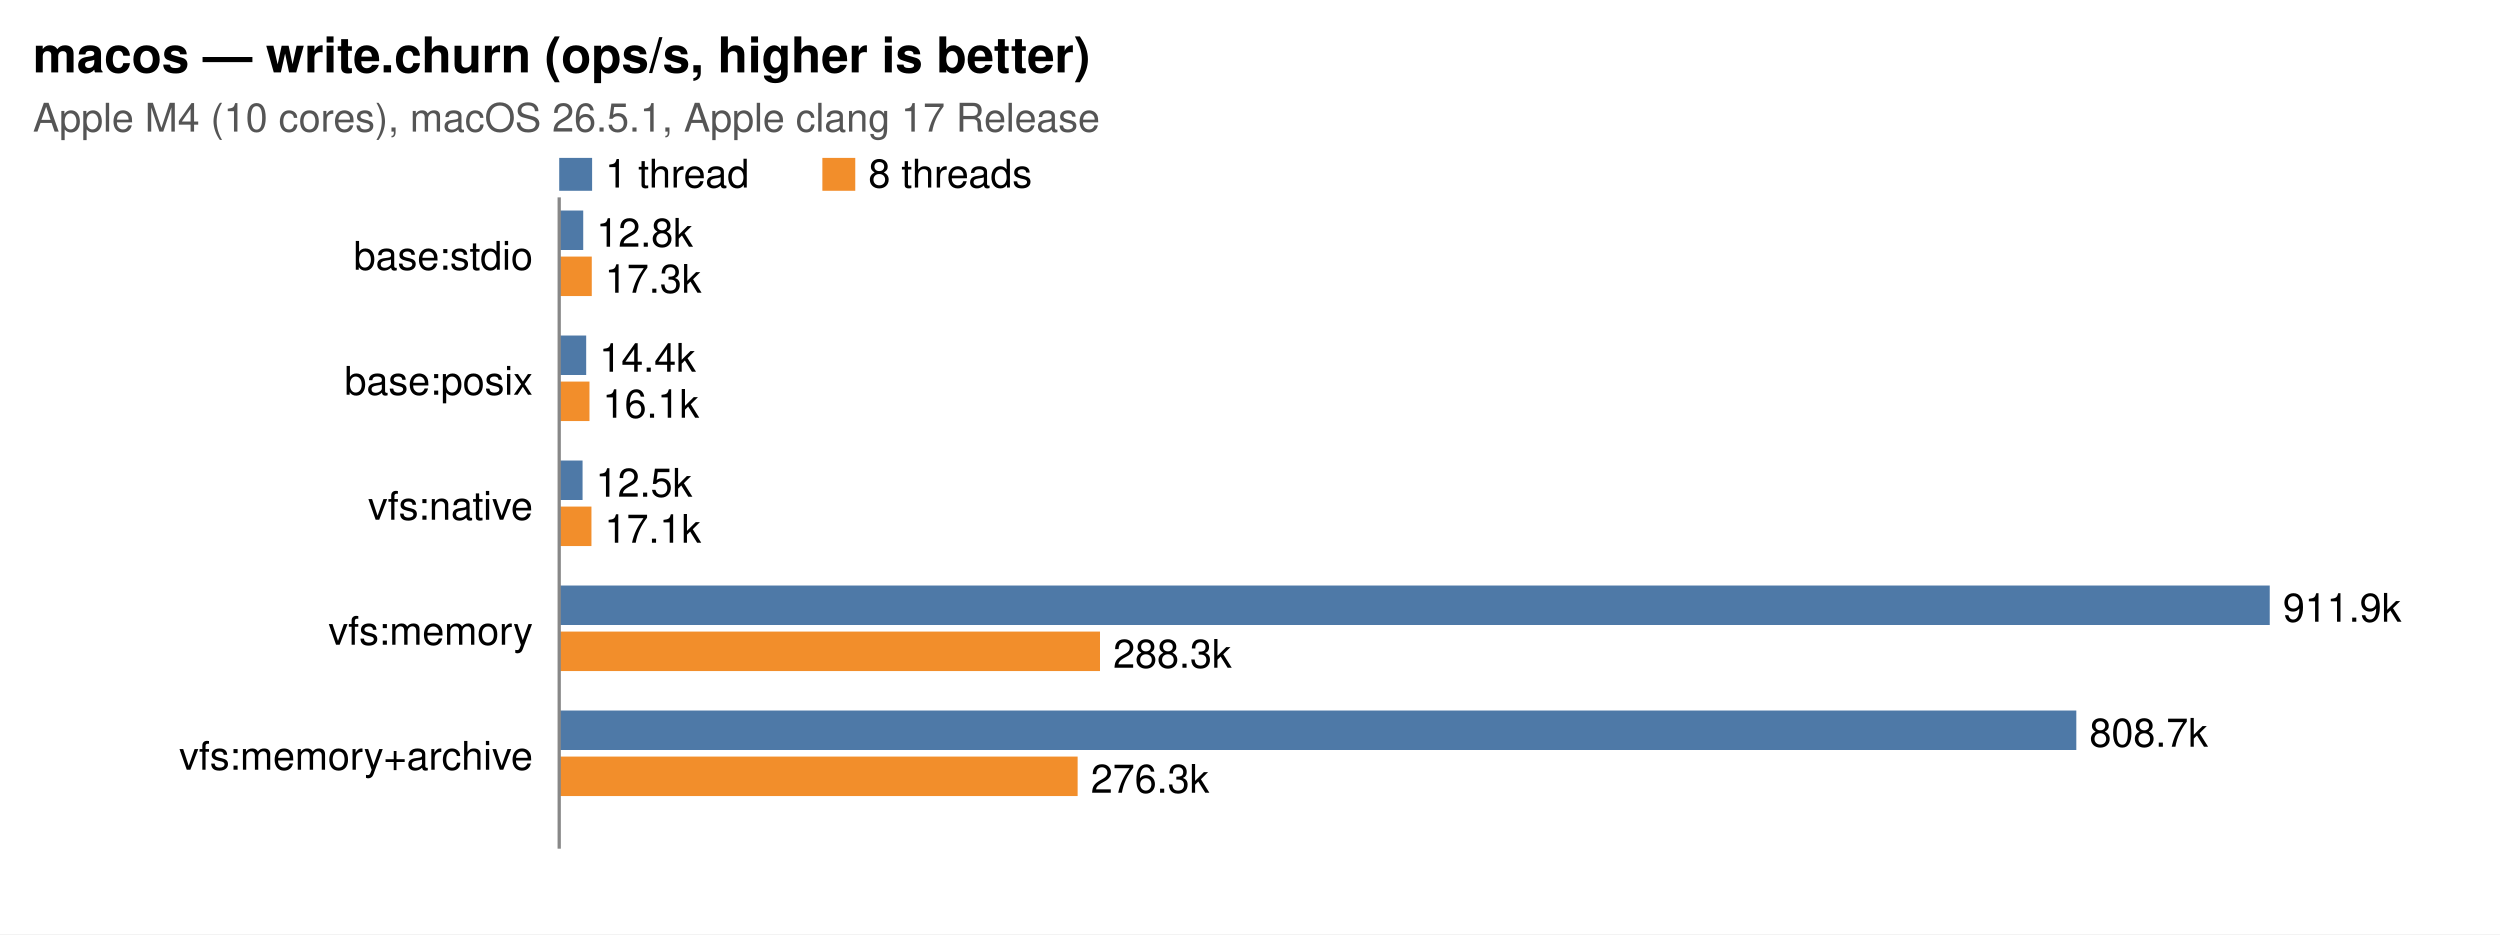
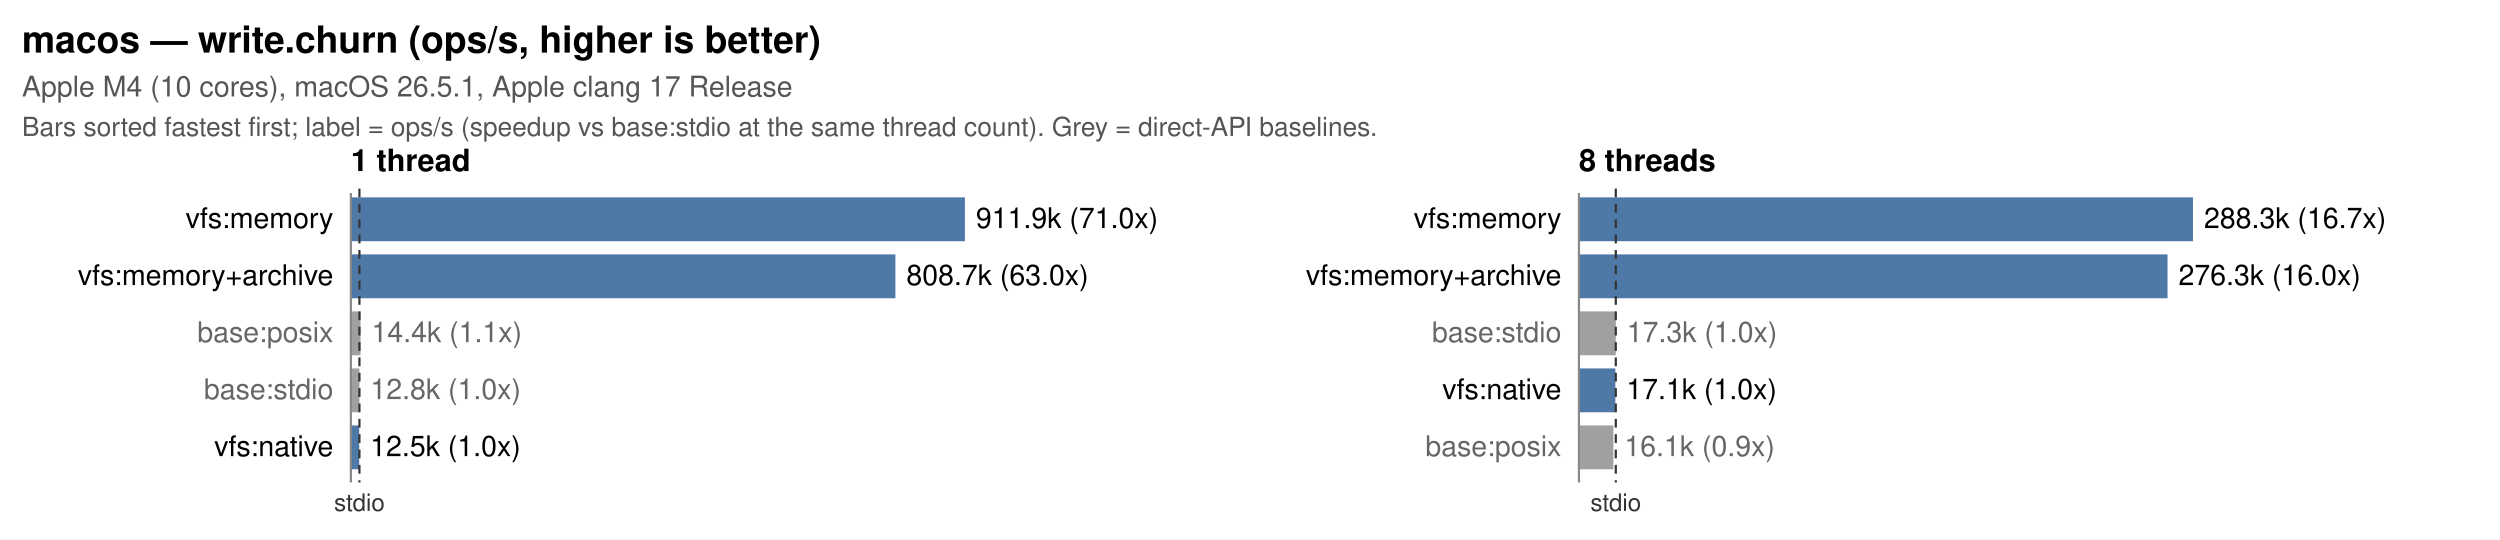
- <svg xmlns="http://www.w3.org/2000/svg" width="760" height="284" font-family="Segoe UI,Helvetica,Arial,sans-serif" font-size="12">
+ <svg xmlns="http://www.w3.org/2000/svg" width="1140" height="246" font-family="Segoe UI,Helvetica,Arial,sans-serif" font-size="13">
  <rect width="100%" height="100%" fill="white" />
-   <text x="10" y="22" font-size="15" font-weight="bold">macos — write.churn (ops/s, higher is better)</text>
-   <text x="10" y="40" fill="#555">Apple M4 (10 cores), macOS 26.5.1, Apple clang 17 Release</text>
-   <rect x="170" y="48" width="10" height="10" fill="#4e79a7" />
-   <text x="184" y="57">1 thread</text>
-   <rect x="250" y="48" width="10" height="10" fill="#f28e2b" />
-   <text x="264" y="57">8 threads</text>
-   <text x="162" y="82" text-anchor="end">base:stdio</text>
-   <rect x="170" y="64" width="7.3" height="12" fill="#4e79a7" />
-   <text x="181.3" y="75">12.8k</text>
-   <rect x="170" y="78" width="9.9" height="12" fill="#f28e2b" />
-   <text x="183.9" y="89">17.3k</text>
-   <text x="162" y="120" text-anchor="end">base:posix</text>
-   <rect x="170" y="102" width="8.2" height="12" fill="#4e79a7" />
-   <text x="182.2" y="113">14.4k</text>
-   <rect x="170" y="116" width="9.2" height="12" fill="#f28e2b" />
-   <text x="183.2" y="127">16.1k</text>
-   <text x="162" y="158" text-anchor="end">vfs:native</text>
-   <rect x="170" y="140" width="7.1" height="12" fill="#4e79a7" />
-   <text x="181.1" y="151">12.5k</text>
-   <rect x="170" y="154" width="9.8" height="12" fill="#f28e2b" />
-   <text x="183.8" y="165">17.1k</text>
-   <text x="162" y="196" text-anchor="end">vfs:memory</text>
-   <rect x="170" y="178" width="520.0" height="12" fill="#4e79a7" />
-   <text x="694.0" y="189">911.9k</text>
-   <rect x="170" y="192" width="164.4" height="12" fill="#f28e2b" />
-   <text x="338.4" y="203">288.3k</text>
-   <text x="162" y="234" text-anchor="end">vfs:memory+archive</text>
-   <rect x="170" y="216" width="461.2" height="12" fill="#4e79a7" />
-   <text x="635.2" y="227">808.7k</text>
-   <rect x="170" y="230" width="157.6" height="12" fill="#f28e2b" />
-   <text x="331.6" y="241">276.3k</text>
-   <line x1="170" y1="60" x2="170" y2="258" stroke="#888" />
+   <text x="10" y="24" font-size="17" font-weight="bold">macos — write.churn (ops/s, higher is better)</text>
+   <text x="10" y="44" fill="#555">Apple M4 (10 cores), macOS 26.5.1, Apple clang 17 Release</text>
+   <text x="10" y="62" font-size="12" fill="#555">Bars sorted fastest first; label = ops/s (speedup vs base:stdio at the same thread count). Grey = direct-API baselines.</text>
+   <text x="160" y="78" font-size="14" font-weight="bold">1 thread</text>
+   <text x="152" y="104" text-anchor="end">vfs:memory</text>
+   <rect x="160" y="90" width="280.0" height="20" fill="#4e79a7" />
+   <text x="445.0" y="104">911.9k  (71.0x)</text>
+   <text x="152" y="130" text-anchor="end">vfs:memory+archive</text>
+   <rect x="160" y="116" width="248.3" height="20" fill="#4e79a7" />
+   <text x="413.3" y="130">808.7k  (63.0x)</text>
+   <text x="152" y="156" text-anchor="end" fill="#666">base:posix</text>
+   <rect x="160" y="142" width="4.4" height="20" fill="#a0a0a0" />
+   <text x="169.4" y="156" fill="#666">14.4k  (1.1x)</text>
+   <text x="152" y="182" text-anchor="end" fill="#666">base:stdio</text>
+   <rect x="160" y="168" width="3.9" height="20" fill="#a0a0a0" />
+   <text x="168.9" y="182" fill="#666">12.8k  (1.0x)</text>
+   <text x="152" y="208" text-anchor="end">vfs:native</text>
+   <rect x="160" y="194" width="3.8" height="20" fill="#4e79a7" />
+   <text x="168.8" y="208">12.5k  (1.0x)</text>
+   <line x1="160" y1="88" x2="160" y2="220" stroke="#888" />
+   <line x1="163.9" y1="86" x2="163.9" y2="220" stroke="#333" stroke-dasharray="4,3" />
+   <text x="163.9" y="233" font-size="11" fill="#333" text-anchor="middle">stdio</text>
+   <text x="720" y="78" font-size="14" font-weight="bold">8 threads</text>
+   <text x="712" y="104" text-anchor="end">vfs:memory</text>
+   <rect x="720" y="90" width="280.0" height="20" fill="#4e79a7" />
+   <text x="1005.0" y="104">288.3k  (16.7x)</text>
+   <text x="712" y="130" text-anchor="end">vfs:memory+archive</text>
+   <rect x="720" y="116" width="268.4" height="20" fill="#4e79a7" />
+   <text x="993.4" y="130">276.3k  (16.0x)</text>
+   <text x="712" y="156" text-anchor="end" fill="#666">base:stdio</text>
+   <rect x="720" y="142" width="16.8" height="20" fill="#a0a0a0" />
+   <text x="741.8" y="156" fill="#666">17.3k  (1.0x)</text>
+   <text x="712" y="182" text-anchor="end">vfs:native</text>
+   <rect x="720" y="168" width="16.6" height="20" fill="#4e79a7" />
+   <text x="741.6" y="182">17.1k  (1.0x)</text>
+   <text x="712" y="208" text-anchor="end" fill="#666">base:posix</text>
+   <rect x="720" y="194" width="15.7" height="20" fill="#a0a0a0" />
+   <text x="740.7" y="208" fill="#666">16.1k  (0.9x)</text>
+   <line x1="720" y1="88" x2="720" y2="220" stroke="#888" />
+   <line x1="736.8" y1="86" x2="736.8" y2="220" stroke="#333" stroke-dasharray="4,3" />
+   <text x="736.8" y="233" font-size="11" fill="#333" text-anchor="middle">stdio</text>
</svg>
